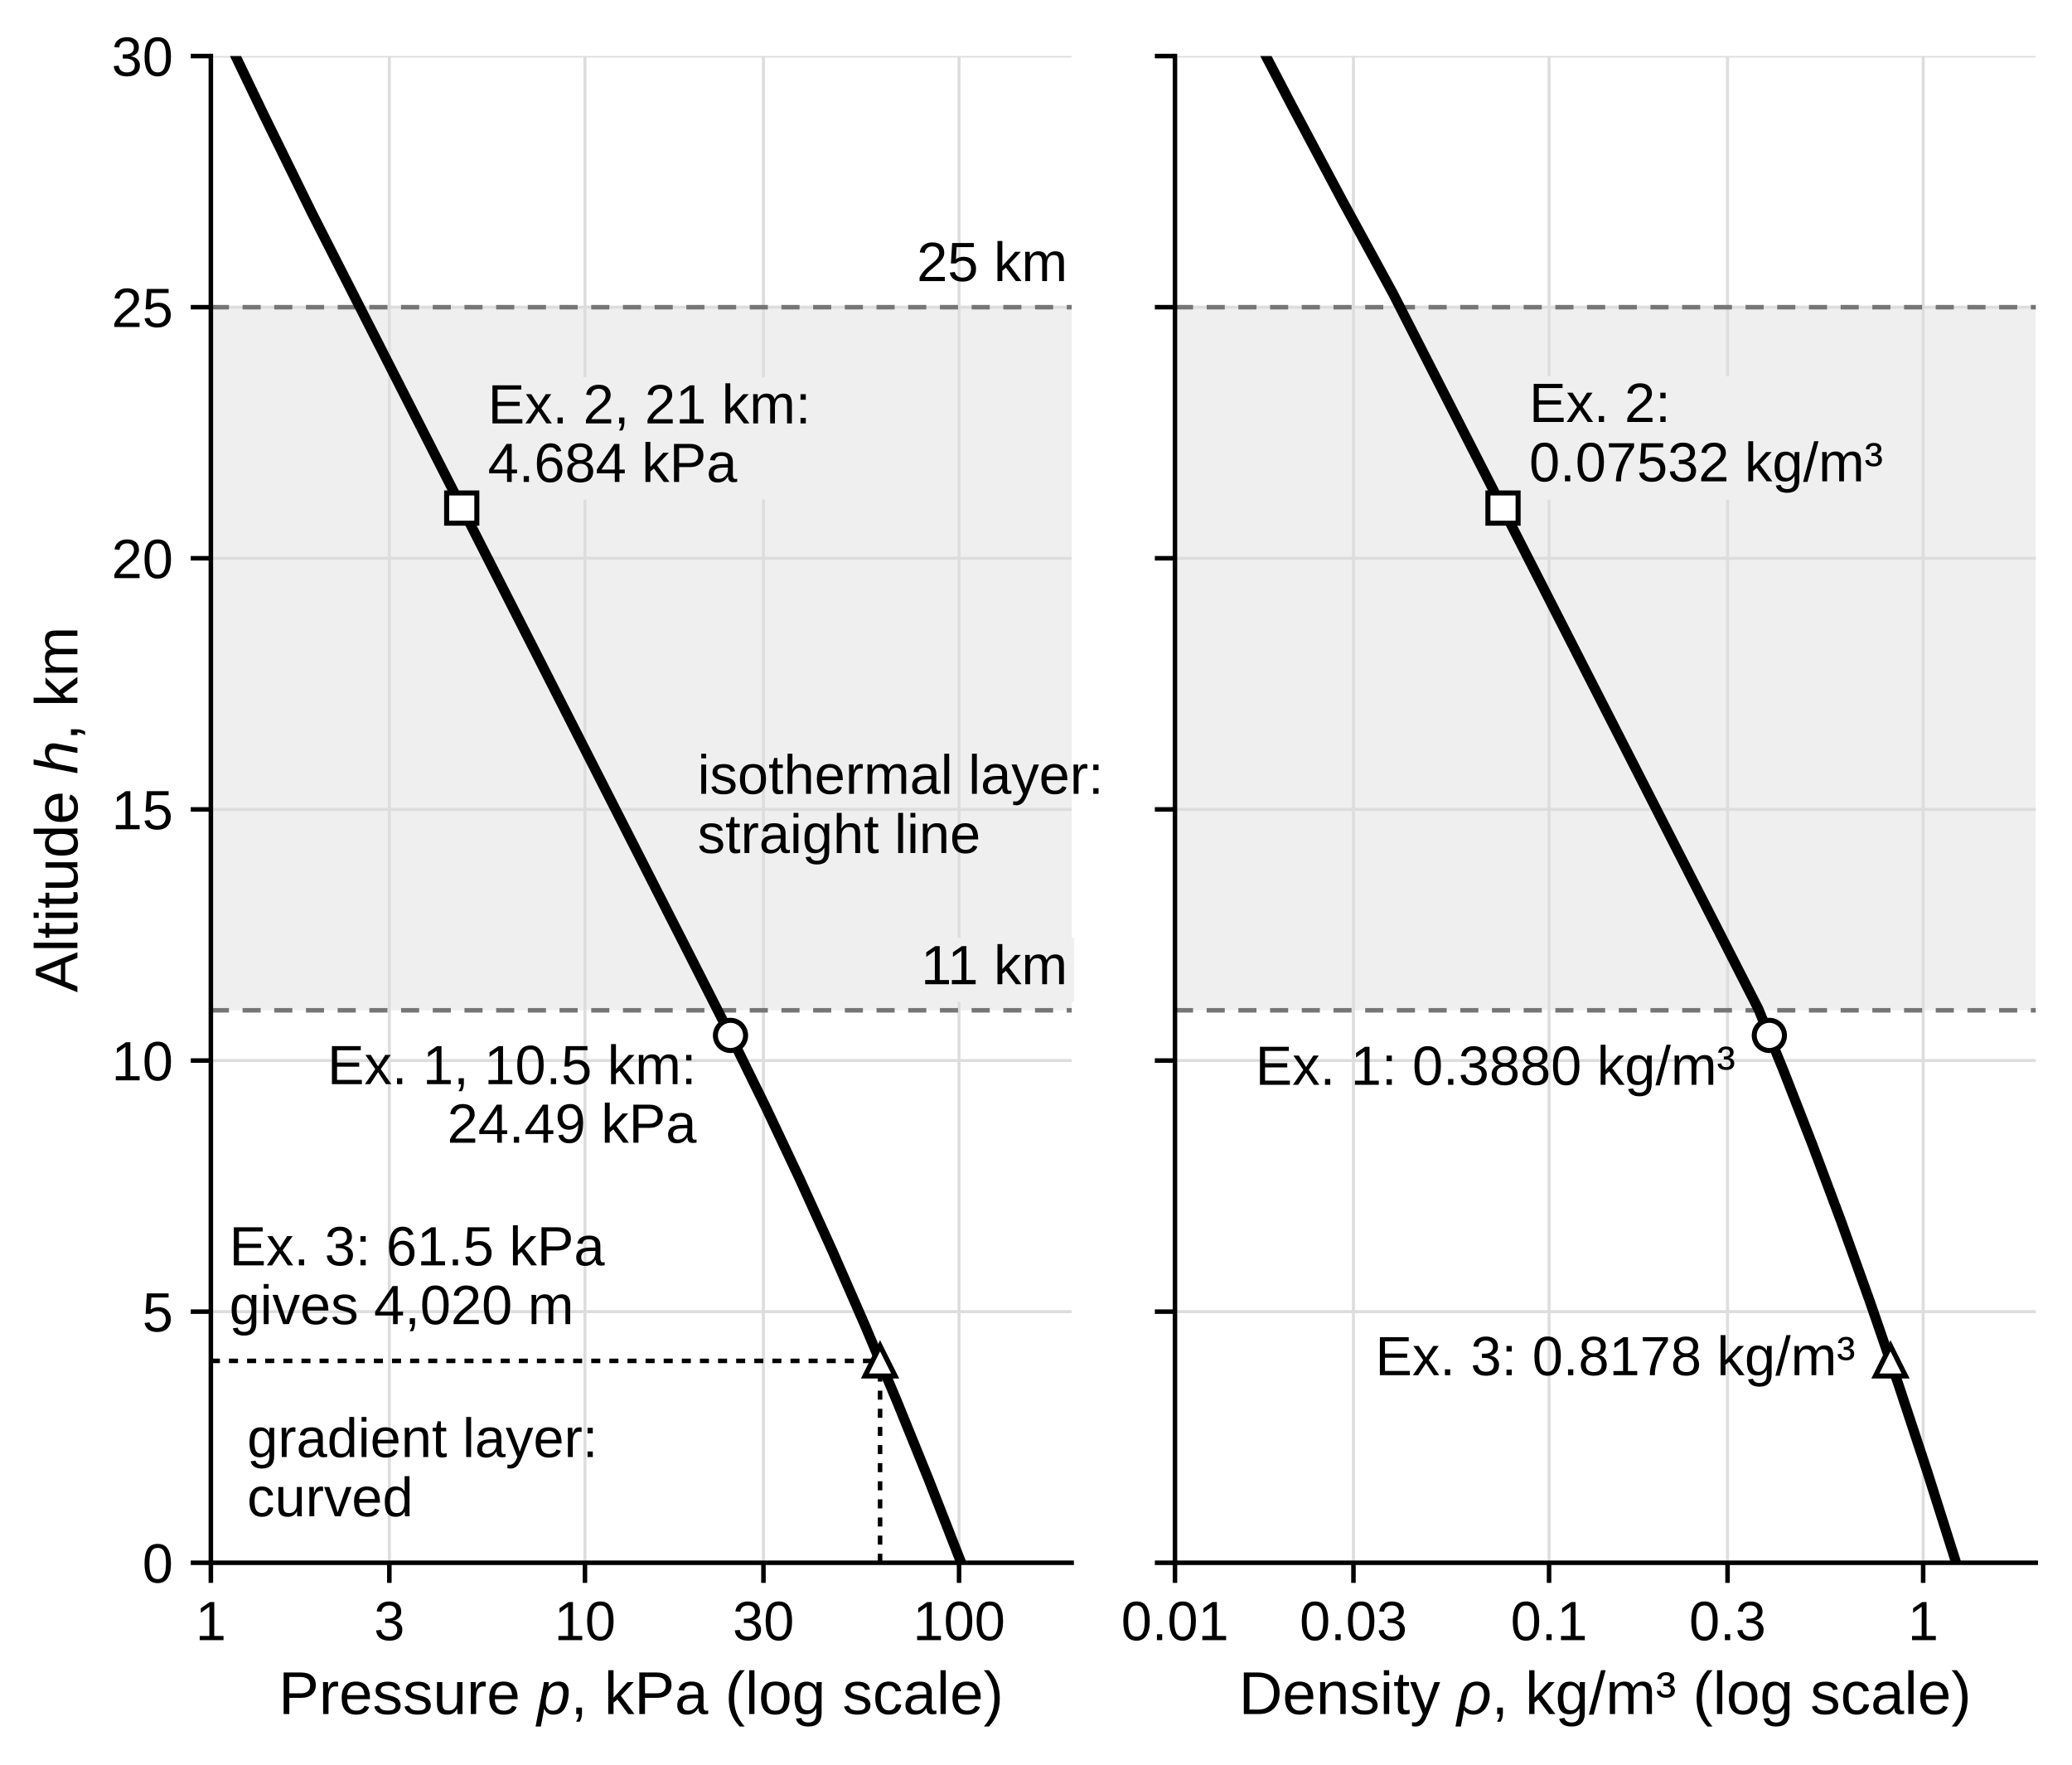
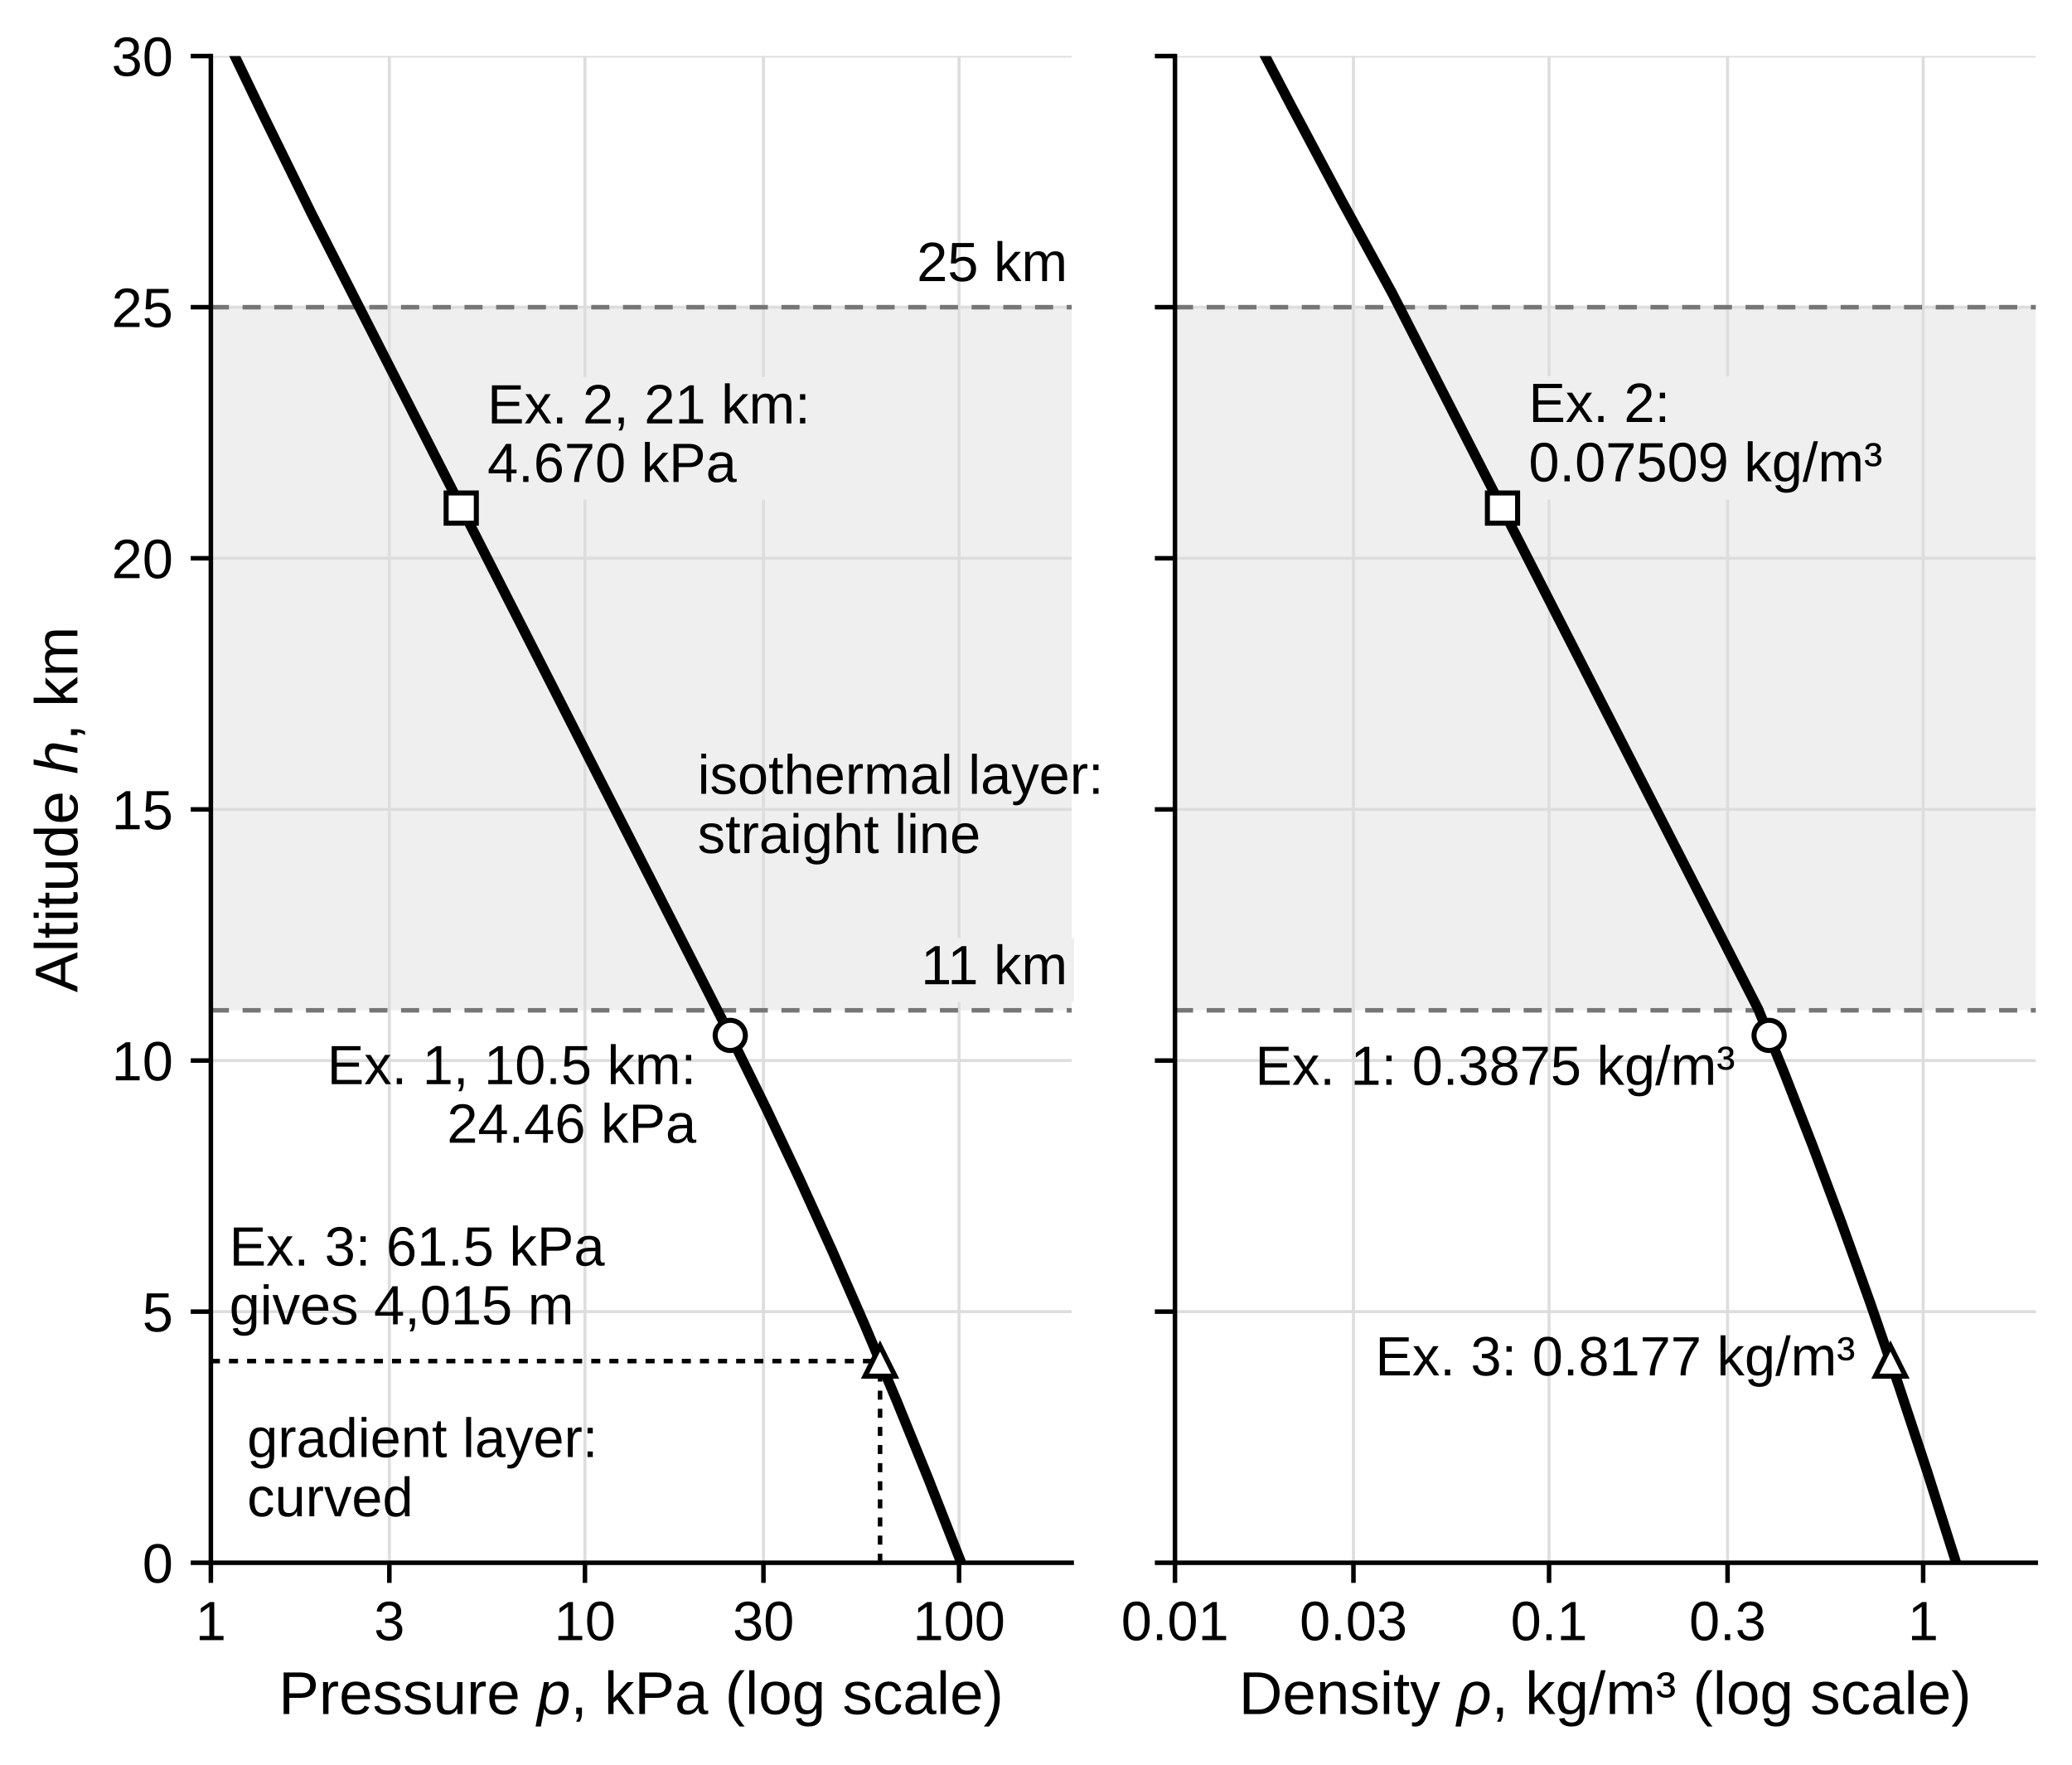
<svg xmlns="http://www.w3.org/2000/svg" xmlns:xlink="http://www.w3.org/1999/xlink" width="411.808pt" height="350.673pt" viewBox="0 0 411.808 350.673" version="1.1">
  <defs>
    <style type="text/css">*{stroke-linejoin: round; stroke-linecap: butt}</style>
  </defs>
  <g id="figure_1">
    <g id="patch_1">
      <path d="M 0 350.673  L 411.808 350.673  L 411.808 0  L 0 0  z " style="fill: #ffffff" />
    </g>
    <g id="axes_1">
      <g id="patch_2">
        <path d="M 41.908 310.513  L 212.993 310.513  L 212.993 11.137  L 41.908 11.137  z " style="fill: #ffffff" />
      </g>
      <g id="patch_3">
        <path d="M 41.908 200.742  L 212.993 200.742  L 212.993 61.033  L 41.908 61.033  z " clip-path="url(#pe11156a438)" style="fill: #efefef" />
      </g>
      <g id="matplotlib.axis_1">
        <g id="xtick_1">
          <g id="line2d_1">
            <path d="M 41.908 310.513  L 41.908 11.137  " clip-path="url(#pe11156a438)" style="fill: none; stroke: #dddddd; stroke-width: 0.6; stroke-linecap: square" />
          </g>
          <g id="line2d_2">
            <defs>
              <path id="ma423321d28" d="M 0 0  L 0 4  " style="stroke: #000000; stroke-width: 0.9" />
            </defs>
            <g>
              <use xlink:href="#ma423321d28" x="41.908" y="310.513" style="stroke: #000000; stroke-width: 0.9" />
            </g>
          </g>
          <g id="text_1">
            <text style="font-size: 11px; font-family: Arial, Helvetica, sans-serif; text-anchor: middle" x="41.908" y="325.886" transform="rotate(-0 41.90844 325.8864)">1</text>
          </g>
        </g>
        <g id="xtick_2">
          <g id="line2d_3">
            <path d="M 77.383 310.513  L 77.383 11.137  " clip-path="url(#pe11156a438)" style="fill: none; stroke: #dddddd; stroke-width: 0.6; stroke-linecap: square" />
          </g>
          <g id="line2d_4">
            <g>
              <use xlink:href="#ma423321d28" x="77.383" y="310.513" style="stroke: #000000; stroke-width: 0.9" />
            </g>
          </g>
          <g id="text_2">
            <text style="font-size: 11px; font-family: Arial, Helvetica, sans-serif; text-anchor: middle" x="77.383" y="325.886" transform="rotate(-0 77.38309 325.8864)">3</text>
          </g>
        </g>
        <g id="xtick_3">
          <g id="line2d_5">
            <path d="M 116.26 310.513  L 116.26 11.137  " clip-path="url(#pe11156a438)" style="fill: none; stroke: #dddddd; stroke-width: 0.6; stroke-linecap: square" />
          </g>
          <g id="line2d_6">
            <g>
              <use xlink:href="#ma423321d28" x="116.26" y="310.513" style="stroke: #000000; stroke-width: 0.9" />
            </g>
          </g>
          <g id="text_3">
            <text style="font-size: 11px; font-family: Arial, Helvetica, sans-serif; text-anchor: middle" x="116.26" y="325.886" transform="rotate(-0 116.2599 325.8864)">10</text>
          </g>
        </g>
        <g id="xtick_4">
          <g id="line2d_7">
            <path d="M 151.735 310.513  L 151.735 11.137  " clip-path="url(#pe11156a438)" style="fill: none; stroke: #dddddd; stroke-width: 0.6; stroke-linecap: square" />
          </g>
          <g id="line2d_8">
            <g>
              <use xlink:href="#ma423321d28" x="151.735" y="310.513" style="stroke: #000000; stroke-width: 0.9" />
            </g>
          </g>
          <g id="text_4">
            <text style="font-size: 11px; font-family: Arial, Helvetica, sans-serif; text-anchor: middle" x="151.735" y="325.886" transform="rotate(-0 151.7345 325.8864)">30</text>
          </g>
        </g>
        <g id="xtick_5">
          <g id="line2d_9">
            <path d="M 190.611 310.513  L 190.611 11.137  " clip-path="url(#pe11156a438)" style="fill: none; stroke: #dddddd; stroke-width: 0.6; stroke-linecap: square" />
          </g>
          <g id="line2d_10">
            <g>
              <use xlink:href="#ma423321d28" x="190.611" y="310.513" style="stroke: #000000; stroke-width: 0.9" />
            </g>
          </g>
          <g id="text_5">
            <text style="font-size: 11px; font-family: Arial, Helvetica, sans-serif; text-anchor: middle" x="190.611" y="325.886" transform="rotate(-0 190.6113 325.8864)">100</text>
          </g>
        </g>
        <g id="text_6">
          <g transform="translate(55.39089 340.8326)">
            <text>
              <tspan x="0" y="-0.266" style="font-size: 12px; font-family: Arial, Helvetica, sans-serif">P</tspan>
              <tspan x="8.004" y="-0.266" style="font-size: 12px; font-family: Arial, Helvetica, sans-serif">r</tspan>
              <tspan x="12" y="-0.266" style="font-size: 12px; font-family: Arial, Helvetica, sans-serif">e</tspan>
              <tspan x="18.674" y="-0.266" style="font-size: 12px; font-family: Arial, Helvetica, sans-serif">s</tspan>
              <tspan x="24.674" y="-0.266" style="font-size: 12px; font-family: Arial, Helvetica, sans-serif">s</tspan>
              <tspan x="30.674" y="-0.266" style="font-size: 12px; font-family: Arial, Helvetica, sans-serif">u</tspan>
              <tspan x="37.348" y="-0.266" style="font-size: 12px; font-family: Arial, Helvetica, sans-serif">r</tspan>
              <tspan x="41.344" y="-0.266" style="font-size: 12px; font-family: Arial, Helvetica, sans-serif">e</tspan>
              <tspan x="48.018" y="-0.266" style="font-size: 12px; font-family: Arial, Helvetica, sans-serif"> </tspan>
              <tspan x="58.025" y="-0.266" style="font-size: 12px; font-family: Arial, Helvetica, sans-serif">,</tspan>
              <tspan x="61.359" y="-0.266" style="font-size: 12px; font-family: Arial, Helvetica, sans-serif"> </tspan>
              <tspan x="64.693" y="-0.266" style="font-size: 12px; font-family: Arial, Helvetica, sans-serif">k</tspan>
              <tspan x="70.693" y="-0.266" style="font-size: 12px; font-family: Arial, Helvetica, sans-serif">P</tspan>
              <tspan x="78.697" y="-0.266" style="font-size: 12px; font-family: Arial, Helvetica, sans-serif">a</tspan>
              <tspan x="85.371" y="-0.266" style="font-size: 12px; font-family: Arial, Helvetica, sans-serif"> </tspan>
              <tspan x="88.705" y="-0.266" style="font-size: 12px; font-family: Arial, Helvetica, sans-serif">(</tspan>
              <tspan x="92.701" y="-0.266" style="font-size: 12px; font-family: Arial, Helvetica, sans-serif">l</tspan>
              <tspan x="95.367" y="-0.266" style="font-size: 12px; font-family: Arial, Helvetica, sans-serif">o</tspan>
              <tspan x="102.041" y="-0.266" style="font-size: 12px; font-family: Arial, Helvetica, sans-serif">g</tspan>
              <tspan x="108.715" y="-0.266" style="font-size: 12px; font-family: Arial, Helvetica, sans-serif"> </tspan>
              <tspan x="112.049" y="-0.266" style="font-size: 12px; font-family: Arial, Helvetica, sans-serif">s</tspan>
              <tspan x="118.049" y="-0.266" style="font-size: 12px; font-family: Arial, Helvetica, sans-serif">c</tspan>
              <tspan x="124.049" y="-0.266" style="font-size: 12px; font-family: Arial, Helvetica, sans-serif">a</tspan>
              <tspan x="130.723" y="-0.266" style="font-size: 12px; font-family: Arial, Helvetica, sans-serif">l</tspan>
              <tspan x="133.389" y="-0.266" style="font-size: 12px; font-family: Arial, Helvetica, sans-serif">e</tspan>
              <tspan x="140.062" y="-0.266" style="font-size: 12px; font-family: Arial, Helvetica, sans-serif">)</tspan>
              <tspan x="51.352" y="-0.266" style="font-style: italic; font-size: 12px; font-family: Arial, Helvetica, sans-serif">p</tspan>
            </text>
          </g>
        </g>
      </g>
      <g id="matplotlib.axis_2">
        <g id="ytick_1">
          <g id="line2d_11">
            <path d="M 41.908 310.513  L 212.993 310.513  " clip-path="url(#pe11156a438)" style="fill: none; stroke: #dddddd; stroke-width: 0.6; stroke-linecap: square" />
          </g>
          <g id="line2d_12">
            <defs>
              <path id="ma8f5a18eb2" d="M 0 0  L -4 0  " style="stroke: #000000; stroke-width: 0.9" />
            </defs>
            <g>
              <use xlink:href="#ma8f5a18eb2" x="41.908" y="310.513" style="stroke: #000000; stroke-width: 0.9" />
            </g>
          </g>
          <g id="text_7">
            <text style="font-size: 11px; font-family: Arial, Helvetica, sans-serif; text-anchor: end" x="34.408" y="314.45" transform="rotate(-0 34.40844 314.4496)">0</text>
          </g>
        </g>
        <g id="ytick_2">
          <g id="line2d_13">
            <path d="M 41.908 260.617  L 212.993 260.617  " clip-path="url(#pe11156a438)" style="fill: none; stroke: #dddddd; stroke-width: 0.6; stroke-linecap: square" />
          </g>
          <g id="line2d_14">
            <g>
              <use xlink:href="#ma8f5a18eb2" x="41.908" y="260.617" style="stroke: #000000; stroke-width: 0.9" />
            </g>
          </g>
          <g id="text_8">
            <text style="font-size: 11px; font-family: Arial, Helvetica, sans-serif; text-anchor: end" x="34.408" y="264.554" transform="rotate(-0 34.40844 264.5536)">5</text>
          </g>
        </g>
        <g id="ytick_3">
          <g id="line2d_15">
            <path d="M 41.908 210.721  L 212.993 210.721  " clip-path="url(#pe11156a438)" style="fill: none; stroke: #dddddd; stroke-width: 0.6; stroke-linecap: square" />
          </g>
          <g id="line2d_16">
            <g>
              <use xlink:href="#ma8f5a18eb2" x="41.908" y="210.721" style="stroke: #000000; stroke-width: 0.9" />
            </g>
          </g>
          <g id="text_9">
            <text style="font-size: 11px; font-family: Arial, Helvetica, sans-serif; text-anchor: end" x="34.408" y="214.658" transform="rotate(-0 34.40844 214.6576)">10</text>
          </g>
        </g>
        <g id="ytick_4">
          <g id="line2d_17">
            <path d="M 41.908 160.825  L 212.993 160.825  " clip-path="url(#pe11156a438)" style="fill: none; stroke: #dddddd; stroke-width: 0.6; stroke-linecap: square" />
          </g>
          <g id="line2d_18">
            <g>
              <use xlink:href="#ma8f5a18eb2" x="41.908" y="160.825" style="stroke: #000000; stroke-width: 0.9" />
            </g>
          </g>
          <g id="text_10">
            <text style="font-size: 11px; font-family: Arial, Helvetica, sans-serif; text-anchor: end" x="34.408" y="164.762" transform="rotate(-0 34.40844 164.7616)">15</text>
          </g>
        </g>
        <g id="ytick_5">
          <g id="line2d_19">
            <path d="M 41.908 110.929  L 212.993 110.929  " clip-path="url(#pe11156a438)" style="fill: none; stroke: #dddddd; stroke-width: 0.6; stroke-linecap: square" />
          </g>
          <g id="line2d_20">
            <g>
              <use xlink:href="#ma8f5a18eb2" x="41.908" y="110.929" style="stroke: #000000; stroke-width: 0.9" />
            </g>
          </g>
          <g id="text_11">
            <text style="font-size: 11px; font-family: Arial, Helvetica, sans-serif; text-anchor: end" x="34.408" y="114.866" transform="rotate(-0 34.40844 114.8656)">20</text>
          </g>
        </g>
        <g id="ytick_6">
          <g id="line2d_21">
            <path d="M 41.908 61.033  L 212.993 61.033  " clip-path="url(#pe11156a438)" style="fill: none; stroke: #dddddd; stroke-width: 0.6; stroke-linecap: square" />
          </g>
          <g id="line2d_22">
            <g>
              <use xlink:href="#ma8f5a18eb2" x="41.908" y="61.033" style="stroke: #000000; stroke-width: 0.9" />
            </g>
          </g>
          <g id="text_12">
            <text style="font-size: 11px; font-family: Arial, Helvetica, sans-serif; text-anchor: end" x="34.408" y="64.97" transform="rotate(-0 34.40844 64.96959)">25</text>
          </g>
        </g>
        <g id="ytick_7">
          <g id="line2d_23">
            <path d="M 41.908 11.137  L 212.993 11.137  " clip-path="url(#pe11156a438)" style="fill: none; stroke: #dddddd; stroke-width: 0.6; stroke-linecap: square" />
          </g>
          <g id="line2d_24">
            <g>
              <use xlink:href="#ma8f5a18eb2" x="41.908" y="11.137" style="stroke: #000000; stroke-width: 0.9" />
            </g>
          </g>
          <g id="text_13">
            <text style="font-size: 11px; font-family: Arial, Helvetica, sans-serif; text-anchor: end" x="34.408" y="15.074" transform="rotate(-0 34.40844 15.07359)">30</text>
          </g>
        </g>
        <g id="text_14">
          <g transform="translate(15.78937 197.1848) rotate(-90)">
            <text>
              <tspan x="0" y="-0.406" style="font-size: 12px; font-family: Arial, Helvetica, sans-serif">A</tspan>
              <tspan x="8.004" y="-0.406" style="font-size: 12px; font-family: Arial, Helvetica, sans-serif">l</tspan>
              <tspan x="10.67" y="-0.406" style="font-size: 12px; font-family: Arial, Helvetica, sans-serif">t</tspan>
              <tspan x="14.004" y="-0.406" style="font-size: 12px; font-family: Arial, Helvetica, sans-serif">i</tspan>
              <tspan x="16.67" y="-0.406" style="font-size: 12px; font-family: Arial, Helvetica, sans-serif">t</tspan>
              <tspan x="20.004" y="-0.406" style="font-size: 12px; font-family: Arial, Helvetica, sans-serif">u</tspan>
              <tspan x="26.678" y="-0.406" style="font-size: 12px; font-family: Arial, Helvetica, sans-serif">d</tspan>
              <tspan x="33.352" y="-0.406" style="font-size: 12px; font-family: Arial, Helvetica, sans-serif">e</tspan>
              <tspan x="40.025" y="-0.406" style="font-size: 12px; font-family: Arial, Helvetica, sans-serif"> </tspan>
              <tspan x="50.033" y="-0.406" style="font-size: 12px; font-family: Arial, Helvetica, sans-serif">,</tspan>
              <tspan x="53.367" y="-0.406" style="font-size: 12px; font-family: Arial, Helvetica, sans-serif"> </tspan>
              <tspan x="56.701" y="-0.406" style="font-size: 12px; font-family: Arial, Helvetica, sans-serif">k</tspan>
              <tspan x="62.701" y="-0.406" style="font-size: 12px; font-family: Arial, Helvetica, sans-serif">m</tspan>
              <tspan x="43.359" y="-0.406" style="font-style: italic; font-size: 12px; font-family: Arial, Helvetica, sans-serif">h</tspan>
            </text>
          </g>
        </g>
      </g>
      <g id="line2d_25">
        <path d="M 41.908 200.742  L 212.993 200.742  " clip-path="url(#pe11156a438)" style="fill: none; stroke-dasharray: 3.6,2.7; stroke-dashoffset: 0; stroke: #767676; stroke-width: 0.9" />
      </g>
      <g id="line2d_26">
        <path d="M 41.908 61.033  L 212.993 61.033  " clip-path="url(#pe11156a438)" style="fill: none; stroke-dasharray: 3.6,2.7; stroke-dashoffset: 0; stroke: #767676; stroke-width: 0.9" />
      </g>
      <g id="patch_4">
        <path d="M 41.908 310.513  L 41.908 11.137  " style="fill: none; stroke: #000000; stroke-width: 0.9; stroke-linejoin: miter; stroke-linecap: square" />
      </g>
      <g id="patch_5">
        <path d="M 41.908 310.513  L 212.993 310.513  " style="fill: none; stroke: #000000; stroke-width: 0.9; stroke-linejoin: miter; stroke-linecap: square" />
      </g>
      <g id="line2d_27">
-         <path d="M 174.914 310.513  L 174.914 270.401  " clip-path="url(#pe11156a438)" style="fill: none; stroke-dasharray: 1.8,1.8; stroke-dashoffset: 0; stroke: #000000; stroke-width: 0.9" />
+         <path d="M 174.914 310.513  L 174.914 270.44  " clip-path="url(#pe11156a438)" style="fill: none; stroke-dasharray: 1.8,1.8; stroke-dashoffset: 0; stroke: #000000; stroke-width: 0.9" />
      </g>
      <g id="line2d_28">
-         <path d="M 41.908 270.401  L 174.914 270.401  " clip-path="url(#pe11156a438)" style="fill: none; stroke-dasharray: 1.8,1.8; stroke-dashoffset: 0; stroke: #000000; stroke-width: 0.9" />
+         <path d="M 41.908 270.44  L 174.914 270.44  " clip-path="url(#pe11156a438)" style="fill: none; stroke-dasharray: 1.8,1.8; stroke-dashoffset: 0; stroke: #000000; stroke-width: 0.9" />
      </g>
      <g id="line2d_29">
-         <path d="M 191.036 310.513  L 184.602 294.047  L 178.225 278.33  L 171.812 263.112  L 165.37 248.392  L 158.905 234.172  L 152.424 220.451  L 145.936 207.228  L 137.698 191.012  L 61.993 42.322  L 52.445 22.862  L 46.81 11.137  L 46.81 11.137  " clip-path="url(#pe11156a438)" style="fill: none; stroke: #000000; stroke-width: 2; stroke-linecap: square" />
+         <path d="M 191.036 310.513  L 184.596 294.047  L 178.211 278.33  L 171.792 263.112  L 165.344 248.392  L 158.872 234.172  L 152.385 220.451  L 145.89 207.228  L 137.644 191.012  L 61.861 42.322  L 52.304 22.862  L 46.662 11.137  L 46.662 11.137  " clip-path="url(#pe11156a438)" style="fill: none; stroke: #000000; stroke-width: 2; stroke-linecap: square" />
      </g>
      <g id="line2d_30">
        <defs>
          <path id="mf36f1b4b74" d="M 0 3  C 0.796 3 1.559 2.684 2.121 2.121  C 2.684 1.559 3 0.796 3 0  C 3 -0.796 2.684 -1.559 2.121 -2.121  C 1.559 -2.684 0.796 -3 0 -3  C -0.796 -3 -1.559 -2.684 -2.121 -2.121  C -2.684 -1.559 -3 -0.796 -3 0  C -3 0.796 -2.684 1.559 -2.121 2.121  C -1.559 2.684 -0.796 3 0 3  z " style="stroke: #000000" />
        </defs>
        <g clip-path="url(#pe11156a438)">
-           <use xlink:href="#mf36f1b4b74" x="145.186" y="205.731" style="fill: #ffffff; stroke: #000000" />
+           <use xlink:href="#mf36f1b4b74" x="145.139" y="205.731" style="fill: #ffffff; stroke: #000000" />
        </g>
      </g>
      <g id="line2d_31">
        <defs>
          <path id="m8d3f286096" d="M -3 3  L 3 3  L 3 -3  L -3 -3  z " style="stroke: #000000; stroke-linejoin: miter" />
        </defs>
        <g clip-path="url(#pe11156a438)">
-           <use xlink:href="#m8d3f286096" x="91.769" y="100.95" style="fill: #ffffff; stroke: #000000; stroke-linejoin: miter" />
+           <use xlink:href="#m8d3f286096" x="91.668" y="100.95" style="fill: #ffffff; stroke: #000000; stroke-linejoin: miter" />
        </g>
      </g>
      <g id="line2d_32">
        <defs>
          <path id="maf65332274" d="M 0 -3  L -3 3  L 3 3  z " style="stroke: #000000; stroke-linejoin: miter" />
        </defs>
        <g clip-path="url(#pe11156a438)">
-           <use xlink:href="#maf65332274" x="174.914" y="270.401" style="fill: #ffffff; stroke: #000000; stroke-linejoin: miter" />
+           <use xlink:href="#maf65332274" x="174.914" y="270.44" style="fill: #ffffff; stroke: #000000; stroke-linejoin: miter" />
        </g>
      </g>
      <g id="text_15">
        <g id="patch_6">
          <path d="M 181.714 199.062  L 213.496 199.062  L 213.496 186.362  L 181.714 186.362  z " style="fill: #efefef" />
        </g>
        <text style="font-size: 11px; font-family: Arial, Helvetica, sans-serif; text-anchor: end" x="212.176" y="195.555" transform="rotate(-0 212.1758 195.5553)">11 km</text>
      </g>
      <g id="text_16">
        <text style="font-size: 11px; font-family: Arial, Helvetica, sans-serif; text-anchor: end" x="212.176" y="55.847" transform="rotate(-0 212.1758 55.84655)">25 km</text>
      </g>
      <g id="text_17">
        <text style="font-size: 11px; font-family: Arial, Helvetica, sans-serif" transform="translate(138.6419 157.7223)">isothermal layer:</text>
        <text style="font-size: 11px; font-family: Arial, Helvetica, sans-serif" transform="translate(138.6419 169.4857)">straight line</text>
      </g>
      <g id="text_18">
        <text style="font-size: 11px; font-family: Arial, Helvetica, sans-serif" transform="translate(49.11384 289.5122)">gradient layer:</text>
        <text style="font-size: 11px; font-family: Arial, Helvetica, sans-serif" transform="translate(49.11384 301.2756)">curved</text>
      </g>
      <g id="text_19">
-         <text style="font-size: 11px; font-family: Arial, Helvetica, sans-serif" transform="translate(45.56787 251.4229)">Ex. 3: 61.5 kPa</text>
-         <text style="font-size: 11px; font-family: Arial, Helvetica, sans-serif" transform="translate(45.56787 263.0966)">gives 4,020 m</text>
+         <text style="font-size: 11px; font-family: Arial, Helvetica, sans-serif" transform="translate(45.56787 251.4618)">Ex. 3: 61.5 kPa</text>
+         <text style="font-size: 11px; font-family: Arial, Helvetica, sans-serif" transform="translate(45.56787 263.1356)">gives 4,015 m</text>
      </g>
      <g id="text_20">
-         <text style="font-size: 11px; font-family: Arial, Helvetica, sans-serif" transform="translate(65.06443 215.4165)">Ex. 1, 10.5 km:</text>
-         <text style="font-size: 11px; font-family: Arial, Helvetica, sans-serif" transform="translate(88.88975 227.0511)">24.49 kPa</text>
+         <text style="font-size: 11px; font-family: Arial, Helvetica, sans-serif" transform="translate(65.01765 215.4165)">Ex. 1, 10.5 km:</text>
+         <text style="font-size: 11px; font-family: Arial, Helvetica, sans-serif" transform="translate(88.84296 227.0511)">24.46 kPa</text>
      </g>
      <g id="text_21">
        <g id="patch_7">
-           <path d="M 95.645 99.27  L 162.472 99.27  L 162.472 74.935  L 95.645 74.935  z " style="fill: #efefef" />
-         </g>
-         <text style="font-size: 11px; font-family: Arial, Helvetica, sans-serif" transform="translate(96.96532 84.12878)">Ex. 2, 21 km:</text>
-         <text style="font-size: 11px; font-family: Arial, Helvetica, sans-serif" transform="translate(96.96532 95.76335)">4.684 kPa</text>
+           <path d="M 95.544 99.27  L 162.371 99.27  L 162.371 74.935  L 95.544 74.935  z " style="fill: #efefef" />
+         </g>
+         <text style="font-size: 11px; font-family: Arial, Helvetica, sans-serif" transform="translate(96.86403 84.12878)">Ex. 2, 21 km:</text>
+         <text style="font-size: 11px; font-family: Arial, Helvetica, sans-serif" transform="translate(96.86403 95.76335)">4.670 kPa</text>
      </g>
    </g>
    <g id="axes_2">
      <g id="patch_8">
        <path d="M 233.524 310.513  L 404.608 310.513  L 404.608 11.137  L 233.524 11.137  z " style="fill: #ffffff" />
      </g>
      <g id="patch_9">
        <path d="M 233.524 200.742  L 404.608 200.742  L 404.608 61.033  L 233.524 61.033  z " clip-path="url(#p37947b7c4b)" style="fill: #efefef" />
      </g>
      <g id="matplotlib.axis_3">
        <g id="xtick_6">
          <g id="line2d_33">
            <path d="M 233.524 310.513  L 233.524 11.137  " clip-path="url(#p37947b7c4b)" style="fill: none; stroke: #dddddd; stroke-width: 0.6; stroke-linecap: square" />
          </g>
          <g id="line2d_34">
            <g>
              <use xlink:href="#ma423321d28" x="233.524" y="310.513" style="stroke: #000000; stroke-width: 0.9" />
            </g>
          </g>
          <g id="text_22">
            <text style="font-size: 11px; font-family: Arial, Helvetica, sans-serif; text-anchor: middle" x="233.524" y="325.886" transform="rotate(-0 233.5235 325.8864)">0.01</text>
          </g>
        </g>
        <g id="xtick_7">
          <g id="line2d_35">
            <path d="M 268.998 310.513  L 268.998 11.137  " clip-path="url(#p37947b7c4b)" style="fill: none; stroke: #dddddd; stroke-width: 0.6; stroke-linecap: square" />
          </g>
          <g id="line2d_36">
            <g>
              <use xlink:href="#ma423321d28" x="268.998" y="310.513" style="stroke: #000000; stroke-width: 0.9" />
            </g>
          </g>
          <g id="text_23">
            <text style="font-size: 11px; font-family: Arial, Helvetica, sans-serif; text-anchor: middle" x="268.998" y="325.886" transform="rotate(-0 268.9982 325.8864)">0.03</text>
          </g>
        </g>
        <g id="xtick_8">
          <g id="line2d_37">
            <path d="M 307.875 310.513  L 307.875 11.137  " clip-path="url(#p37947b7c4b)" style="fill: none; stroke: #dddddd; stroke-width: 0.6; stroke-linecap: square" />
          </g>
          <g id="line2d_38">
            <g>
              <use xlink:href="#ma423321d28" x="307.875" y="310.513" style="stroke: #000000; stroke-width: 0.9" />
            </g>
          </g>
          <g id="text_24">
            <text style="font-size: 11px; font-family: Arial, Helvetica, sans-serif; text-anchor: middle" x="307.875" y="325.886" transform="rotate(-0 307.875 325.8864)">0.1</text>
          </g>
        </g>
        <g id="xtick_9">
          <g id="line2d_39">
            <path d="M 343.35 310.513  L 343.35 11.137  " clip-path="url(#p37947b7c4b)" style="fill: none; stroke: #dddddd; stroke-width: 0.6; stroke-linecap: square" />
          </g>
          <g id="line2d_40">
            <g>
              <use xlink:href="#ma423321d28" x="343.35" y="310.513" style="stroke: #000000; stroke-width: 0.9" />
            </g>
          </g>
          <g id="text_25">
            <text style="font-size: 11px; font-family: Arial, Helvetica, sans-serif; text-anchor: middle" x="343.35" y="325.886" transform="rotate(-0 343.3496 325.8864)">0.3</text>
          </g>
        </g>
        <g id="xtick_10">
          <g id="line2d_41">
            <path d="M 382.226 310.513  L 382.226 11.137  " clip-path="url(#p37947b7c4b)" style="fill: none; stroke: #dddddd; stroke-width: 0.6; stroke-linecap: square" />
          </g>
          <g id="line2d_42">
            <g>
              <use xlink:href="#ma423321d28" x="382.226" y="310.513" style="stroke: #000000; stroke-width: 0.9" />
            </g>
          </g>
          <g id="text_26">
            <text style="font-size: 11px; font-family: Arial, Helvetica, sans-serif; text-anchor: middle" x="382.226" y="325.886" transform="rotate(-0 382.2264 325.8864)">1</text>
          </g>
        </g>
        <g id="text_27">
          <g transform="translate(246.226 340.8326)">
            <text>
              <tspan x="0" y="-0.266" style="font-size: 12px; font-family: Arial, Helvetica, sans-serif">D</tspan>
              <tspan x="8.666" y="-0.266" style="font-size: 12px; font-family: Arial, Helvetica, sans-serif">e</tspan>
              <tspan x="15.34" y="-0.266" style="font-size: 12px; font-family: Arial, Helvetica, sans-serif">n</tspan>
              <tspan x="22.014" y="-0.266" style="font-size: 12px; font-family: Arial, Helvetica, sans-serif">s</tspan>
              <tspan x="28.014" y="-0.266" style="font-size: 12px; font-family: Arial, Helvetica, sans-serif">i</tspan>
              <tspan x="30.68" y="-0.266" style="font-size: 12px; font-family: Arial, Helvetica, sans-serif">t</tspan>
              <tspan x="34.014" y="-0.266" style="font-size: 12px; font-family: Arial, Helvetica, sans-serif">y</tspan>
              <tspan x="40.014" y="-0.266" style="font-size: 12px; font-family: Arial, Helvetica, sans-serif"> </tspan>
              <tspan x="50.221" y="-0.266" style="font-size: 12px; font-family: Arial, Helvetica, sans-serif">,</tspan>
              <tspan x="53.555" y="-0.266" style="font-size: 12px; font-family: Arial, Helvetica, sans-serif"> </tspan>
              <tspan x="56.889" y="-0.266" style="font-size: 12px; font-family: Arial, Helvetica, sans-serif">k</tspan>
              <tspan x="62.889" y="-0.266" style="font-size: 12px; font-family: Arial, Helvetica, sans-serif">g</tspan>
              <tspan x="69.562" y="-0.266" style="font-size: 12px; font-family: Arial, Helvetica, sans-serif">/</tspan>
              <tspan x="72.896" y="-0.266" style="font-size: 12px; font-family: Arial, Helvetica, sans-serif">m</tspan>
              <tspan x="82.893" y="-0.266" style="font-size: 12px; font-family: Arial, Helvetica, sans-serif">³</tspan>
              <tspan x="86.889" y="-0.266" style="font-size: 12px; font-family: Arial, Helvetica, sans-serif"> </tspan>
              <tspan x="90.223" y="-0.266" style="font-size: 12px; font-family: Arial, Helvetica, sans-serif">(</tspan>
              <tspan x="94.219" y="-0.266" style="font-size: 12px; font-family: Arial, Helvetica, sans-serif">l</tspan>
              <tspan x="96.885" y="-0.266" style="font-size: 12px; font-family: Arial, Helvetica, sans-serif">o</tspan>
              <tspan x="103.559" y="-0.266" style="font-size: 12px; font-family: Arial, Helvetica, sans-serif">g</tspan>
              <tspan x="110.232" y="-0.266" style="font-size: 12px; font-family: Arial, Helvetica, sans-serif"> </tspan>
              <tspan x="113.566" y="-0.266" style="font-size: 12px; font-family: Arial, Helvetica, sans-serif">s</tspan>
              <tspan x="119.566" y="-0.266" style="font-size: 12px; font-family: Arial, Helvetica, sans-serif">c</tspan>
              <tspan x="125.566" y="-0.266" style="font-size: 12px; font-family: Arial, Helvetica, sans-serif">a</tspan>
              <tspan x="132.24" y="-0.266" style="font-size: 12px; font-family: Arial, Helvetica, sans-serif">l</tspan>
              <tspan x="134.906" y="-0.266" style="font-size: 12px; font-family: Arial, Helvetica, sans-serif">e</tspan>
              <tspan x="141.58" y="-0.266" style="font-size: 12px; font-family: Arial, Helvetica, sans-serif">)</tspan>
              <tspan x="43.348" y="-0.266" style="font-style: italic; font-size: 12px; font-family: Arial, Helvetica, sans-serif">ρ</tspan>
            </text>
          </g>
        </g>
      </g>
      <g id="matplotlib.axis_4">
        <g id="ytick_8">
          <g id="line2d_43">
            <path d="M 233.524 310.513  L 404.608 310.513  " clip-path="url(#p37947b7c4b)" style="fill: none; stroke: #dddddd; stroke-width: 0.6; stroke-linecap: square" />
          </g>
          <g id="line2d_44">
            <g>
              <use xlink:href="#ma8f5a18eb2" x="233.524" y="310.513" style="stroke: #000000; stroke-width: 0.9" />
            </g>
          </g>
        </g>
        <g id="ytick_9">
          <g id="line2d_45">
            <path d="M 233.524 260.617  L 404.608 260.617  " clip-path="url(#p37947b7c4b)" style="fill: none; stroke: #dddddd; stroke-width: 0.6; stroke-linecap: square" />
          </g>
          <g id="line2d_46">
            <g>
              <use xlink:href="#ma8f5a18eb2" x="233.524" y="260.617" style="stroke: #000000; stroke-width: 0.9" />
            </g>
          </g>
        </g>
        <g id="ytick_10">
          <g id="line2d_47">
            <path d="M 233.524 210.721  L 404.608 210.721  " clip-path="url(#p37947b7c4b)" style="fill: none; stroke: #dddddd; stroke-width: 0.6; stroke-linecap: square" />
          </g>
          <g id="line2d_48">
            <g>
              <use xlink:href="#ma8f5a18eb2" x="233.524" y="210.721" style="stroke: #000000; stroke-width: 0.9" />
            </g>
          </g>
        </g>
        <g id="ytick_11">
          <g id="line2d_49">
            <path d="M 233.524 160.825  L 404.608 160.825  " clip-path="url(#p37947b7c4b)" style="fill: none; stroke: #dddddd; stroke-width: 0.6; stroke-linecap: square" />
          </g>
          <g id="line2d_50">
            <g>
              <use xlink:href="#ma8f5a18eb2" x="233.524" y="160.825" style="stroke: #000000; stroke-width: 0.9" />
            </g>
          </g>
        </g>
        <g id="ytick_12">
          <g id="line2d_51">
            <path d="M 233.524 110.929  L 404.608 110.929  " clip-path="url(#p37947b7c4b)" style="fill: none; stroke: #dddddd; stroke-width: 0.6; stroke-linecap: square" />
          </g>
          <g id="line2d_52">
            <g>
              <use xlink:href="#ma8f5a18eb2" x="233.524" y="110.929" style="stroke: #000000; stroke-width: 0.9" />
            </g>
          </g>
        </g>
        <g id="ytick_13">
          <g id="line2d_53">
            <path d="M 233.524 61.033  L 404.608 61.033  " clip-path="url(#p37947b7c4b)" style="fill: none; stroke: #dddddd; stroke-width: 0.6; stroke-linecap: square" />
          </g>
          <g id="line2d_54">
            <g>
              <use xlink:href="#ma8f5a18eb2" x="233.524" y="61.033" style="stroke: #000000; stroke-width: 0.9" />
            </g>
          </g>
        </g>
        <g id="ytick_14">
          <g id="line2d_55">
            <path d="M 233.524 11.137  L 404.608 11.137  " clip-path="url(#p37947b7c4b)" style="fill: none; stroke: #dddddd; stroke-width: 0.6; stroke-linecap: square" />
          </g>
          <g id="line2d_56">
            <g>
              <use xlink:href="#ma8f5a18eb2" x="233.524" y="11.137" style="stroke: #000000; stroke-width: 0.9" />
            </g>
          </g>
        </g>
      </g>
      <g id="line2d_57">
        <path d="M 233.524 200.742  L 404.608 200.742  " clip-path="url(#p37947b7c4b)" style="fill: none; stroke-dasharray: 3.6,2.7; stroke-dashoffset: 0; stroke: #767676; stroke-width: 0.9" />
      </g>
      <g id="line2d_58">
        <path d="M 233.524 61.033  L 404.608 61.033  " clip-path="url(#p37947b7c4b)" style="fill: none; stroke-dasharray: 3.6,2.7; stroke-dashoffset: 0; stroke: #767676; stroke-width: 0.9" />
      </g>
      <g id="patch_10">
        <path d="M 233.524 310.513  L 233.524 11.137  " style="fill: none; stroke: #000000; stroke-width: 0.9; stroke-linejoin: miter; stroke-linecap: square" />
      </g>
      <g id="patch_11">
        <path d="M 233.524 310.513  L 404.608 310.513  " style="fill: none; stroke: #000000; stroke-width: 0.9; stroke-linejoin: miter; stroke-linecap: square" />
      </g>
      <g id="line2d_59">
-         <path d="M 388.779 310.513  L 383.087 292.55  L 377.4 275.336  L 371.644 258.621  L 365.911 242.654  L 360.214 227.436  L 354.469 212.717  L 349.485 200.492  L 276.845 58.289  L 266.77 39.827  L 256.812 21.116  L 251.6 11.137  L 251.6 11.137  " clip-path="url(#p37947b7c4b)" style="fill: none; stroke: #000000; stroke-width: 2; stroke-linecap: square" />
+         <path d="M 388.779 310.513  L 383.08 292.55  L 377.386 275.336  L 371.71 258.87  L 365.973 242.904  L 360.273 227.685  L 354.526 212.966  L 349.435 200.492  L 276.722 58.289  L 266.637 39.827  L 256.669 21.116  L 251.453 11.137  L 251.453 11.137  " clip-path="url(#p37947b7c4b)" style="fill: none; stroke: #000000; stroke-width: 2; stroke-linecap: square" />
      </g>
      <g id="line2d_60">
        <g clip-path="url(#p37947b7c4b)">
-           <use xlink:href="#mf36f1b4b74" x="351.657" y="205.731" style="fill: #ffffff; stroke: #000000" />
+           <use xlink:href="#mf36f1b4b74" x="351.61" y="205.731" style="fill: #ffffff; stroke: #000000" />
        </g>
      </g>
      <g id="line2d_61">
        <g clip-path="url(#p37947b7c4b)">
-           <use xlink:href="#m8d3f286096" x="298.721" y="100.95" style="fill: #ffffff; stroke: #000000; stroke-linejoin: miter" />
+           <use xlink:href="#m8d3f286096" x="298.62" y="100.95" style="fill: #ffffff; stroke: #000000; stroke-linejoin: miter" />
        </g>
      </g>
      <g id="line2d_62">
        <g clip-path="url(#p37947b7c4b)">
-           <use xlink:href="#maf65332274" x="375.731" y="270.401" style="fill: #ffffff; stroke: #000000; stroke-linejoin: miter" />
+           <use xlink:href="#maf65332274" x="375.728" y="270.44" style="fill: #ffffff; stroke: #000000; stroke-linejoin: miter" />
        </g>
      </g>
      <g id="text_28">
-         <text style="font-size: 11px; font-family: Arial, Helvetica, sans-serif; text-anchor: end" x="344.895" y="215.551" transform="rotate(-0 344.8952 215.5506)">Ex. 1: 0.3880 kg/m³</text>
+         <text style="font-size: 11px; font-family: Arial, Helvetica, sans-serif; text-anchor: end" x="344.848" y="215.551" transform="rotate(-0 344.8485 215.5506)">Ex. 1: 0.3875 kg/m³</text>
      </g>
      <g id="text_29">
        <g id="patch_12">
-           <path d="M 302.597 99.27  L 375.55 99.27  L 375.55 74.774  L 302.597 74.774  z " style="fill: #efefef" />
-         </g>
-         <text style="font-size: 11px; font-family: Arial, Helvetica, sans-serif" transform="translate(303.9172 83.839)">Ex. 2:</text>
-         <text style="font-size: 11px; font-family: Arial, Helvetica, sans-serif" transform="translate(303.9172 95.63444)">0.07532 kg/m³</text>
+           <path d="M 302.496 99.27  L 375.448 99.27  L 375.448 74.774  L 302.496 74.774  z " style="fill: #efefef" />
+         </g>
+         <text style="font-size: 11px; font-family: Arial, Helvetica, sans-serif" transform="translate(303.8159 83.839)">Ex. 2:</text>
+         <text style="font-size: 11px; font-family: Arial, Helvetica, sans-serif" transform="translate(303.8159 95.63444)">0.07509 kg/m³</text>
      </g>
      <g id="text_30">
-         <text style="font-size: 11px; font-family: Arial, Helvetica, sans-serif; text-anchor: end" x="368.731" y="273.248" transform="rotate(-0 368.7308 273.2476)">Ex. 3: 0.8178 kg/m³</text>
+         <text style="font-size: 11px; font-family: Arial, Helvetica, sans-serif; text-anchor: end" x="368.728" y="273.287" transform="rotate(-0 368.7277 273.2866)">Ex. 3: 0.8177 kg/m³</text>
      </g>
    </g>
  </g>
  <defs>
    <clipPath id="pe11156a438">
      <rect x="41.908" y="11.137" width="171.085" height="299.376" />
    </clipPath>
    <clipPath id="p37947b7c4b">
      <rect x="233.524" y="11.137" width="171.085" height="299.376" />
    </clipPath>
  </defs>
</svg>
